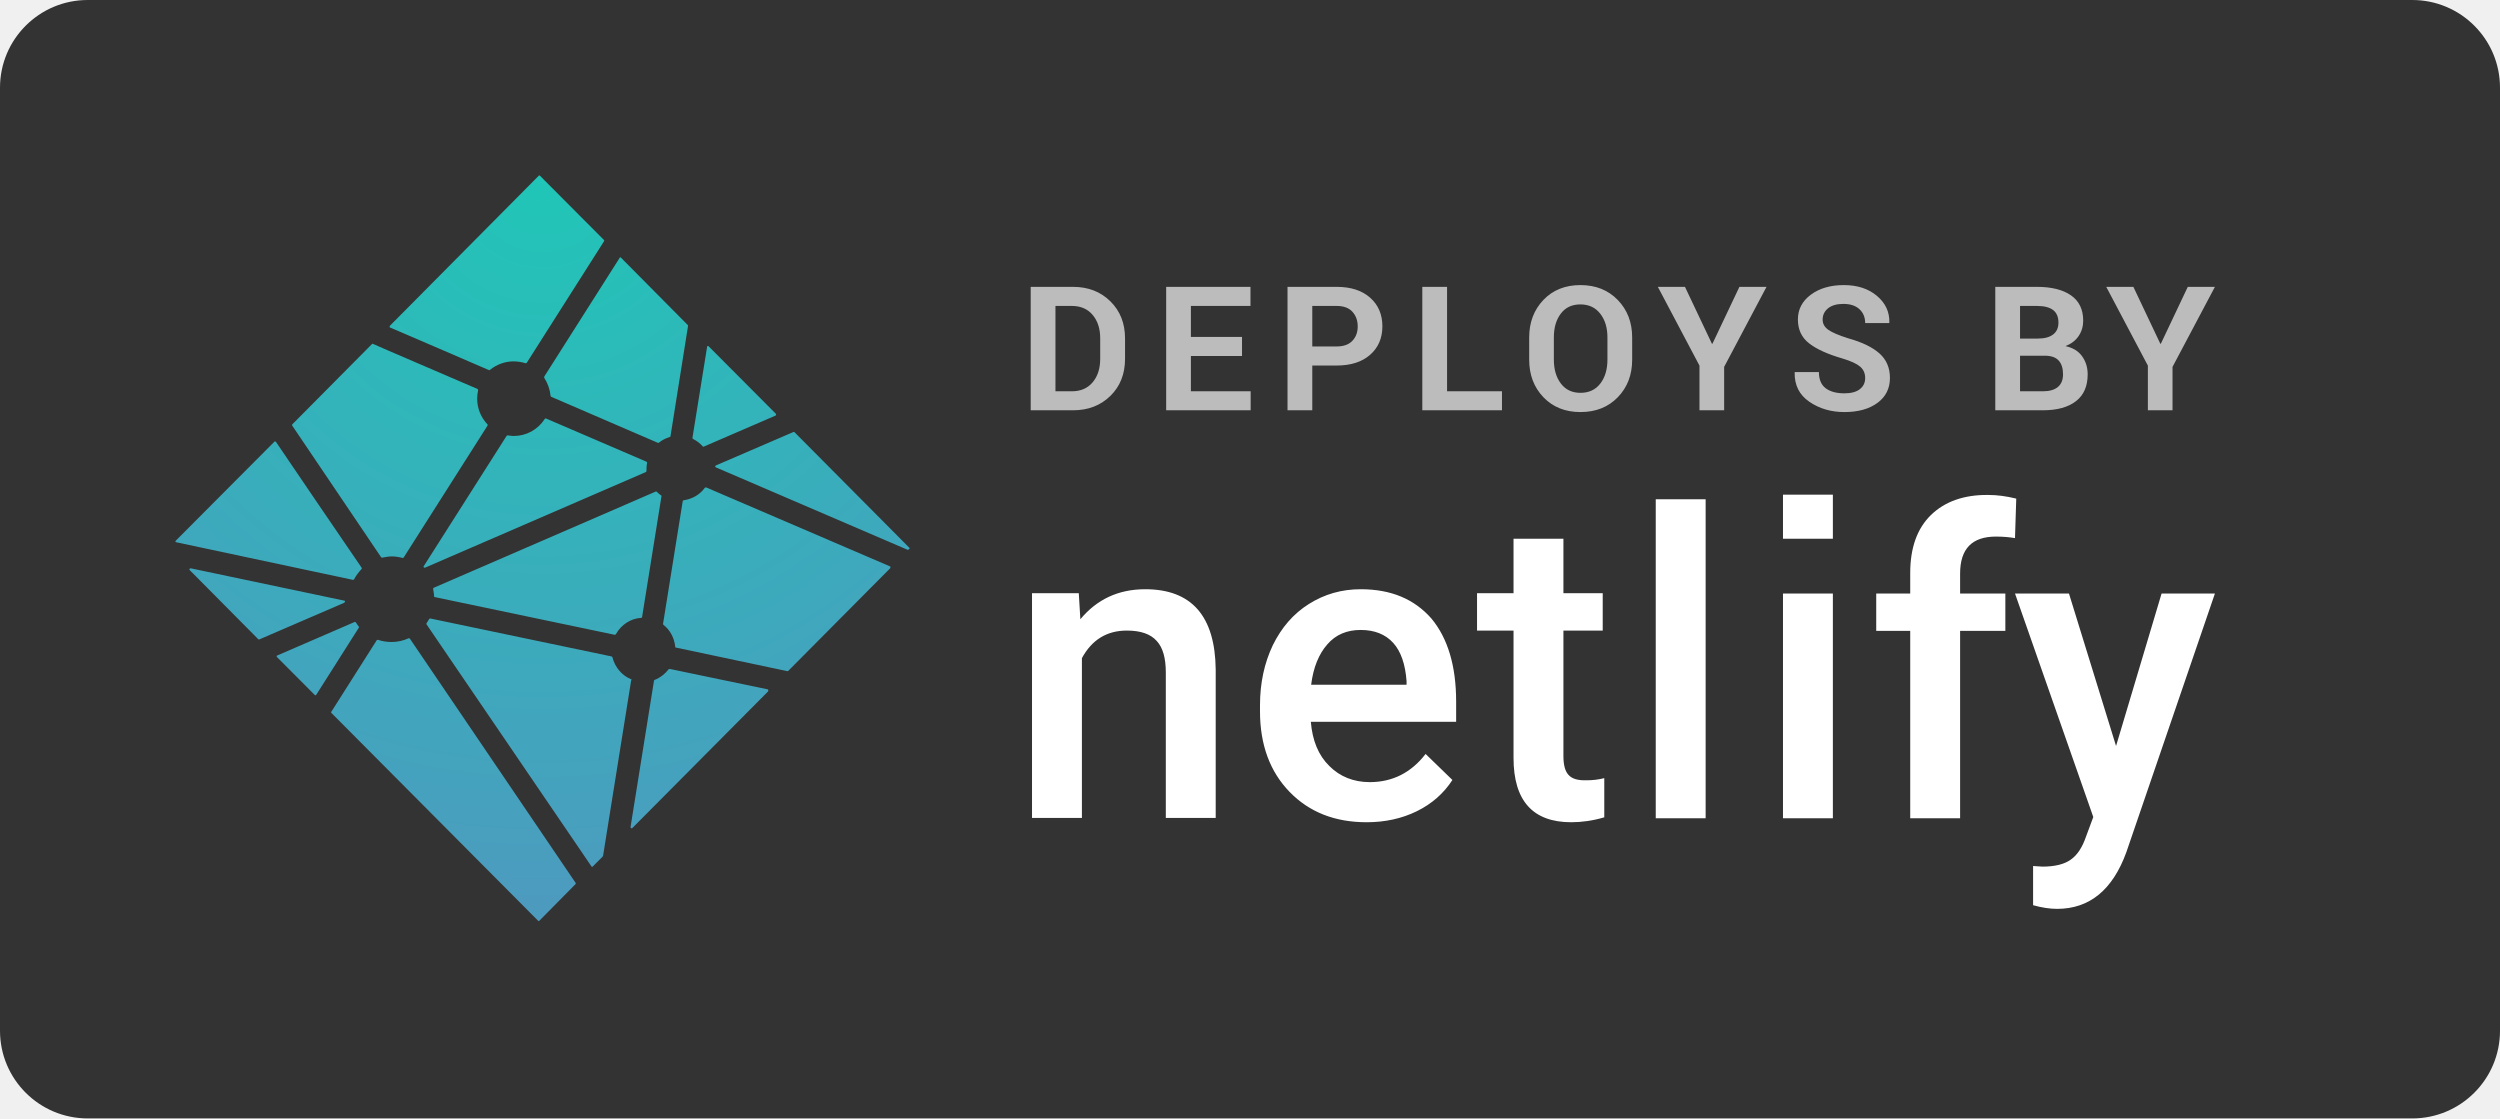
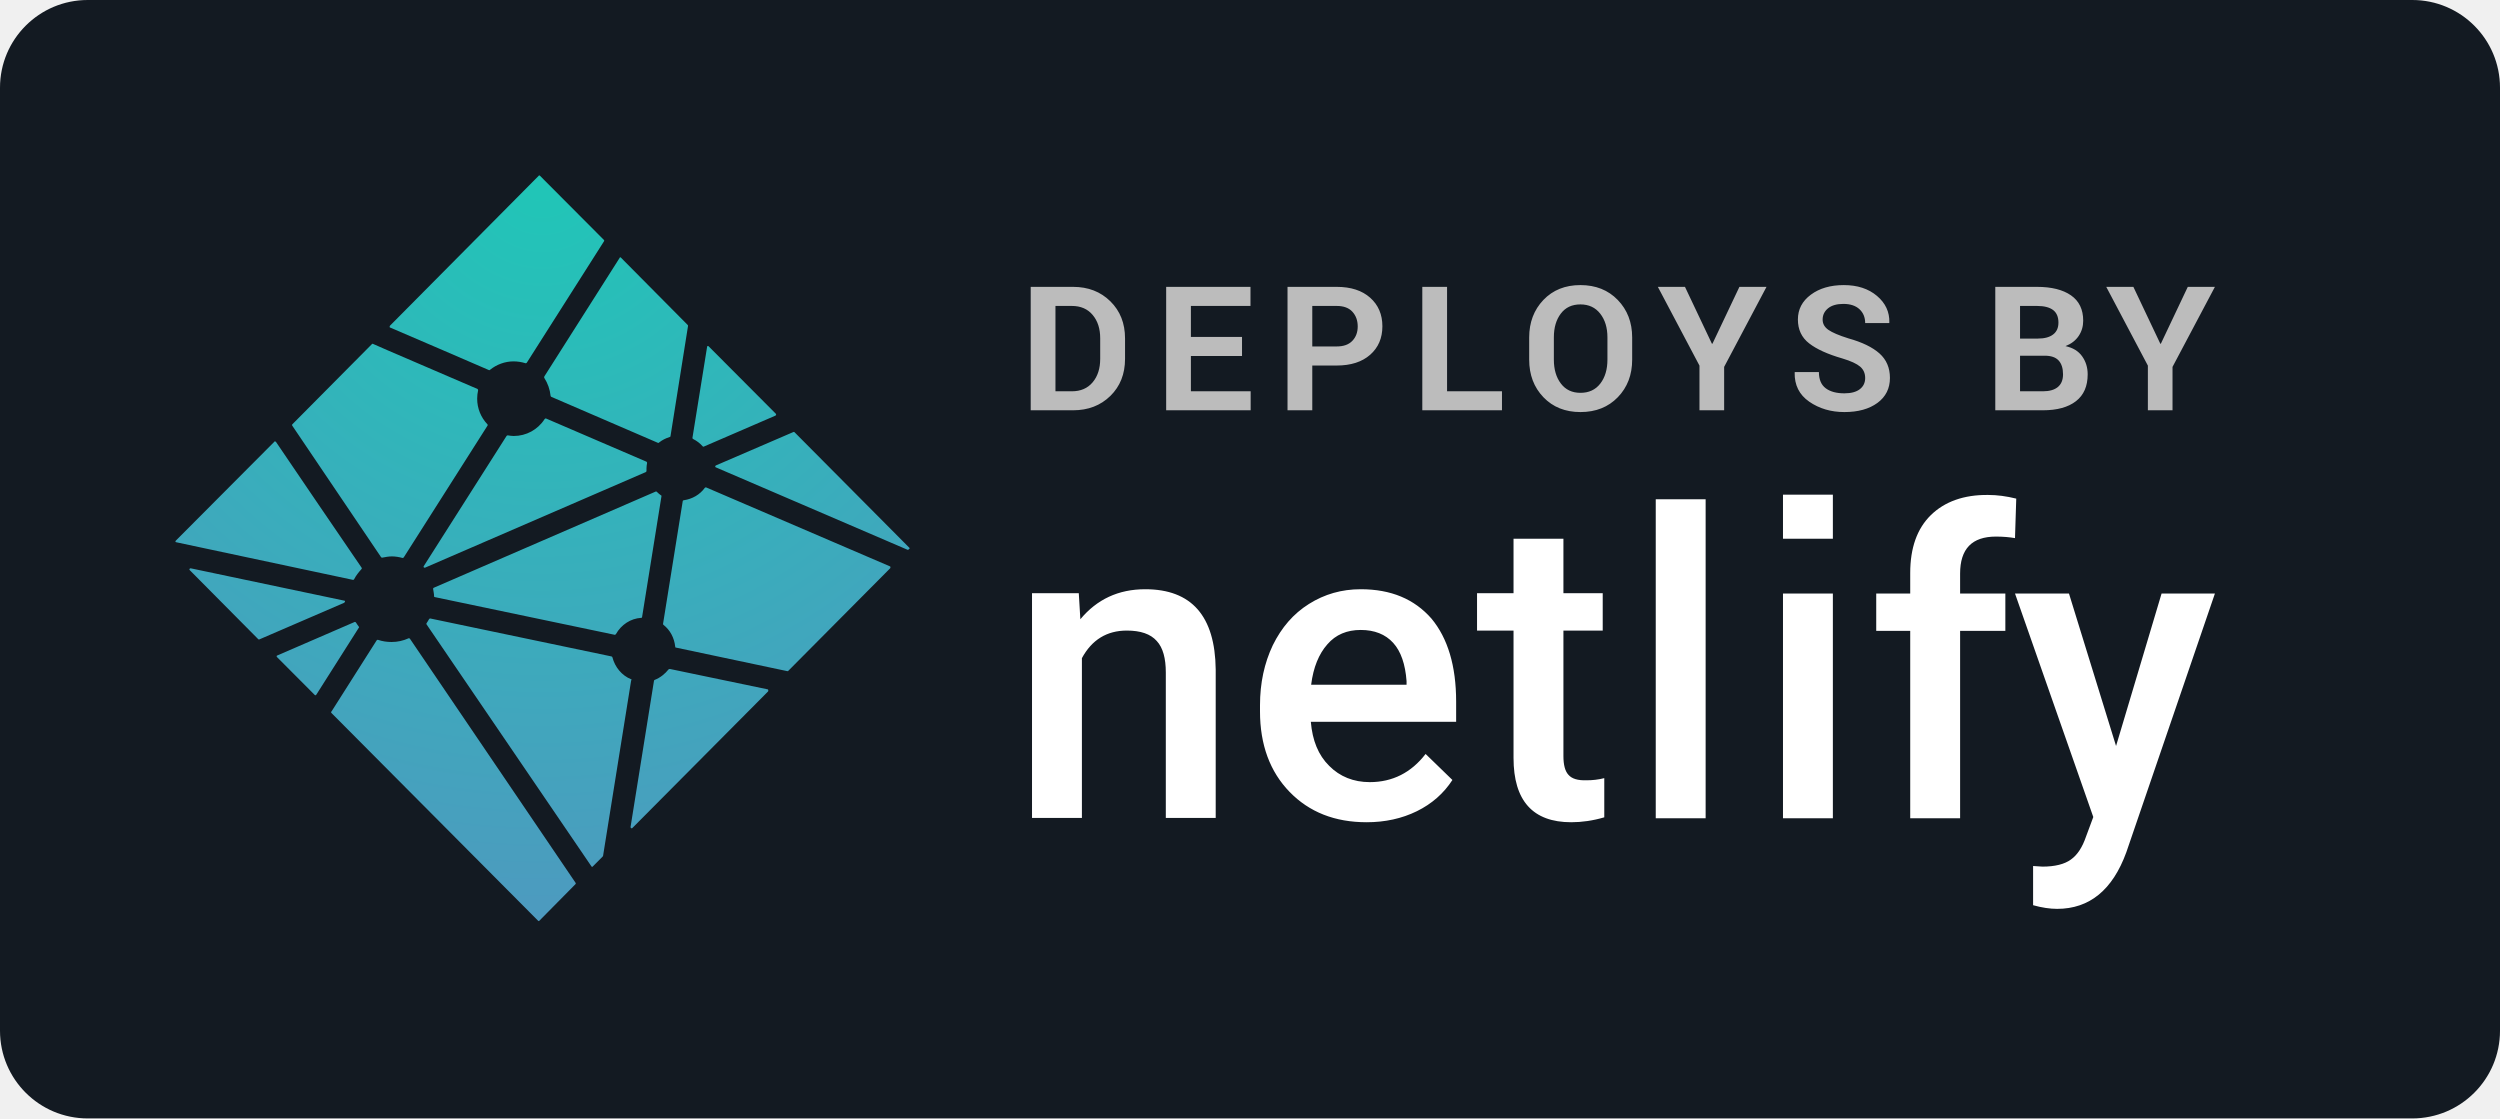
<svg xmlns="http://www.w3.org/2000/svg" viewBox="0 0 114 51" version="1.1">
  <defs>
    <radialGradient cx="50%" cy="0%" fx="50%" fy="0%" r="100%" id="radialGradient-1">
      <stop stop-color="#20C6B7" offset="0%" />
      <stop stop-color="#4D9ABF" offset="100%" />
    </radialGradient>
  </defs>
  <g id="Page-1" stroke="none" stroke-width="1" fill="none" fill-rule="evenodd">
    <g id="netlify-callout-vertical-color-accent">
-       <rect id="Background" fill="#333333" x="0" y="0" width="114" height="51" rx="4" />
+       <rect id="Background" fill="#131A22" x="0" y="0" width="114" height="51" rx="4" />
      <g id="Group" transform="translate(8, 8)">
        <path d="M23.616,12.024 C23.787,12.11 23.93,12.225 24.043,12.353 C24.058,12.368 24.058,12.368 24.072,12.368 L24.086,12.368 L27.362,10.952 C27.377,10.938 27.391,10.923 27.391,10.909 C27.391,10.895 27.391,10.881 27.377,10.866 L24.314,7.792 C24.3,7.778 24.286,7.778 24.286,7.778 L24.271,7.778 C24.257,7.778 24.243,7.792 24.243,7.821 L23.573,11.981 C23.588,11.996 23.602,12.024 23.616,12.024 Z M16.822,9.236 C16.979,9.479 17.078,9.765 17.107,10.051 C17.107,10.066 17.121,10.08 17.135,10.094 L22.007,12.196 L22.021,12.196 C22.035,12.196 22.049,12.196 22.049,12.182 C22.192,12.067 22.363,11.981 22.548,11.924 C22.562,11.924 22.576,11.91 22.576,11.881 L23.374,6.863 C23.374,6.849 23.374,6.834 23.36,6.82 L20.312,3.746 C20.297,3.732 20.297,3.732 20.283,3.732 C20.269,3.732 20.255,3.746 20.255,3.76 L16.822,9.165 C16.808,9.193 16.808,9.222 16.822,9.236 Z M33.459,16.971 L28.231,11.71 C28.217,11.696 28.203,11.696 28.203,11.696 L28.188,11.696 L24.642,13.225 C24.627,13.24 24.613,13.254 24.613,13.268 C24.613,13.283 24.627,13.311 24.642,13.311 L33.387,17.071 L33.402,17.071 C33.416,17.071 33.43,17.071 33.43,17.057 L33.459,17.029 C33.487,17.029 33.487,16.986 33.459,16.971 Z M32.59,17.829 L24.2,14.226 L24.186,14.226 C24.172,14.226 24.157,14.226 24.143,14.241 C23.915,14.555 23.573,14.755 23.175,14.812 C23.16,14.812 23.132,14.827 23.132,14.855 L22.235,20.446 C22.235,20.46 22.235,20.474 22.249,20.489 C22.562,20.732 22.747,21.089 22.79,21.489 C22.79,21.518 22.804,21.532 22.833,21.532 L27.904,22.605 L27.918,22.605 C27.932,22.605 27.946,22.605 27.946,22.59 L32.59,17.915 C32.604,17.901 32.604,17.886 32.604,17.872 C32.604,17.858 32.604,17.844 32.59,17.829 Z M21.48,13.054 L16.893,11.081 L16.879,11.081 C16.865,11.081 16.85,11.095 16.836,11.109 C16.523,11.595 15.996,11.881 15.426,11.881 C15.341,11.881 15.255,11.867 15.155,11.853 L15.141,11.853 C15.127,11.853 15.113,11.867 15.098,11.881 L11.324,17.815 C11.31,17.829 11.31,17.858 11.324,17.872 C11.338,17.886 11.352,17.886 11.367,17.886 L11.381,17.886 L21.451,13.526 C21.465,13.511 21.48,13.497 21.48,13.483 L21.48,13.426 L21.48,13.354 C21.48,13.268 21.494,13.183 21.508,13.111 C21.508,13.082 21.494,13.068 21.48,13.054 Z M27.006,23.434 L22.548,22.505 L22.534,22.505 C22.519,22.505 22.505,22.519 22.491,22.519 C22.32,22.733 22.106,22.905 21.85,23.005 C21.836,23.005 21.821,23.034 21.821,23.048 L20.753,29.711 C20.753,29.739 20.767,29.754 20.782,29.768 L20.81,29.768 C20.824,29.768 20.839,29.768 20.839,29.754 L27.02,23.534 C27.035,23.52 27.035,23.505 27.035,23.491 C27.035,23.448 27.02,23.434 27.006,23.434 Z M20.782,22.976 C20.354,22.805 20.041,22.419 19.927,21.976 C19.927,21.961 19.913,21.947 19.884,21.933 L11.623,20.203 C11.623,20.203 11.623,20.203 11.609,20.203 C11.594,20.203 11.58,20.217 11.566,20.231 C11.523,20.303 11.495,20.36 11.452,20.417 C11.438,20.431 11.438,20.46 11.452,20.474 L18.973,31.512 C18.987,31.526 18.987,31.526 19.001,31.526 C19.015,31.526 19.03,31.526 19.03,31.512 L19.485,31.055 C19.485,31.04 19.5,31.04 19.5,31.026 L20.782,23.019 C20.81,23.019 20.81,22.991 20.782,22.976 Z M11.794,19.188 C11.794,19.216 11.808,19.23 11.837,19.23 L20.027,20.946 L20.041,20.946 C20.055,20.946 20.069,20.932 20.084,20.918 C20.326,20.489 20.753,20.203 21.237,20.174 C21.266,20.174 21.28,20.16 21.28,20.131 L22.163,14.627 C22.163,14.612 22.163,14.584 22.135,14.584 C22.078,14.541 22.021,14.498 21.95,14.426 C21.935,14.412 21.921,14.412 21.921,14.412 L21.907,14.412 L11.78,18.802 C11.751,18.816 11.751,18.83 11.751,18.859 C11.765,18.973 11.794,19.073 11.794,19.188 Z M8.361,20.574 C8.318,20.517 8.276,20.46 8.233,20.389 C8.219,20.374 8.204,20.36 8.19,20.36 L8.176,20.36 L4.643,21.89 C4.629,21.89 4.615,21.904 4.615,21.918 C4.615,21.933 4.615,21.947 4.629,21.961 L6.353,23.691 C6.367,23.706 6.381,23.706 6.381,23.706 C6.395,23.706 6.41,23.691 6.424,23.677 L8.375,20.603 C8.375,20.603 8.375,20.589 8.361,20.574 Z M10.697,21.132 C10.683,21.118 10.669,21.103 10.654,21.103 L10.64,21.103 C10.384,21.218 10.127,21.275 9.857,21.275 C9.643,21.275 9.444,21.246 9.23,21.175 L9.216,21.175 C9.201,21.175 9.187,21.189 9.173,21.204 L7.122,24.435 L7.108,24.449 C7.093,24.463 7.093,24.492 7.108,24.506 L16.537,33.986 C16.551,34 16.566,34 16.566,34 C16.58,34 16.594,34 16.594,33.986 L18.246,32.313 C18.261,32.299 18.261,32.27 18.246,32.256 L10.697,21.132 Z M9.372,17.4 C9.387,17.415 9.401,17.429 9.415,17.429 L9.429,17.429 C9.572,17.4 9.729,17.372 9.871,17.372 C10.028,17.372 10.199,17.4 10.355,17.443 L10.369,17.443 C10.384,17.443 10.398,17.429 10.412,17.415 L14.23,11.41 C14.244,11.395 14.244,11.367 14.23,11.352 C13.93,11.038 13.759,10.623 13.759,10.18 C13.759,10.051 13.774,9.923 13.802,9.794 C13.802,9.765 13.788,9.751 13.774,9.737 C13.289,9.522 9.002,7.692 9.002,7.678 L8.988,7.678 C8.974,7.678 8.959,7.678 8.959,7.692 L5.327,11.352 C5.313,11.367 5.313,11.395 5.327,11.41 L9.372,17.4 Z M9.785,6.934 C9.785,6.934 14.116,8.793 14.301,8.879 L14.315,8.879 C14.329,8.879 14.329,8.879 14.343,8.865 C14.643,8.622 15.027,8.479 15.412,8.479 C15.597,8.479 15.782,8.507 15.967,8.564 L15.982,8.564 C15.996,8.564 16.01,8.55 16.024,8.536 L19.542,3.003 C19.557,2.988 19.557,2.96 19.542,2.945 L16.622,0.014 C16.608,0 16.608,0 16.594,0 C16.58,0 16.566,0 16.566,0.014 L9.785,6.849 C9.771,6.863 9.771,6.877 9.771,6.892 C9.757,6.92 9.771,6.92 9.785,6.934 Z M8.105,18.444 C8.119,18.444 8.133,18.43 8.147,18.415 C8.233,18.244 8.361,18.087 8.489,17.944 C8.504,17.929 8.504,17.901 8.489,17.886 C8.447,17.829 4.586,12.167 4.586,12.153 C4.572,12.139 4.572,12.139 4.544,12.124 C4.53,12.124 4.515,12.124 4.515,12.139 L0.014,16.657 C0,16.671 0,16.685 0,16.7 C0,16.714 0.014,16.728 0.043,16.728 L8.105,18.444 C8.09,18.444 8.09,18.444 8.105,18.444 Z M7.734,19.431 C7.734,19.402 7.72,19.388 7.692,19.388 L0.698,17.915 C0.698,17.915 0.698,17.915 0.684,17.915 C0.669,17.915 0.655,17.929 0.641,17.944 C0.627,17.958 0.641,17.987 0.655,18.001 L3.775,21.146 C3.789,21.161 3.803,21.161 3.803,21.161 L3.817,21.161 L7.692,19.488 C7.72,19.459 7.734,19.445 7.734,19.431 Z" id="Combined-Shape-Copy" fill="url(#radialGradient-1)" />
        <path d="M67.502,14.765 L69.777,14.765 L69.777,29.312 L67.502,29.312 L67.502,14.765 Z M44.222,18.869 C42.999,18.869 42.018,19.33 41.264,20.238 L41.193,19.051 L39.06,19.051 L39.06,29.298 L41.335,29.298 L41.335,22.011 C41.79,21.173 42.473,20.754 43.383,20.754 C44.009,20.754 44.464,20.908 44.748,21.229 C45.033,21.536 45.161,22.025 45.161,22.667 L45.161,29.298 L47.436,29.298 L47.436,22.527 C47.408,20.098 46.341,18.869 44.222,18.869 Z M54.049,18.869 C53.181,18.869 52.399,19.093 51.688,19.54 C50.977,19.986 50.437,20.615 50.039,21.424 C49.655,22.234 49.456,23.141 49.456,24.161 L49.456,24.44 C49.456,25.961 49.911,27.19 50.806,28.111 C51.702,29.033 52.869,29.494 54.319,29.494 C55.158,29.494 55.926,29.326 56.609,28.991 C57.291,28.656 57.832,28.181 58.23,27.567 L57.007,26.38 C56.353,27.232 55.499,27.665 54.461,27.665 C53.722,27.665 53.096,27.413 52.613,26.925 C52.115,26.436 51.845,25.766 51.774,24.914 L58.4,24.914 L58.4,23.993 C58.4,22.36 58.017,21.103 57.277,20.21 C56.495,19.316 55.428,18.869 54.049,18.869 Z M56.125,23.225 L51.788,23.225 C51.887,22.429 52.143,21.815 52.527,21.382 C52.911,20.936 53.423,20.726 54.049,20.726 C54.675,20.726 55.172,20.922 55.528,21.313 C55.883,21.703 56.082,22.29 56.139,23.058 L56.139,23.225 L56.125,23.225 Z M63.52,27.33 C63.364,27.162 63.292,26.869 63.292,26.478 L63.292,20.754 L65.084,20.754 L65.084,19.051 L63.292,19.051 L63.292,16.566 L61.017,16.566 L61.017,19.051 L59.353,19.051 L59.353,20.754 L61.017,20.754 L61.017,26.562 C61.017,28.516 61.899,29.494 63.648,29.494 C64.132,29.494 64.629,29.424 65.155,29.27 L65.155,27.483 C64.885,27.553 64.615,27.581 64.359,27.581 C63.947,27.595 63.676,27.511 63.52,27.33 Z M73.304,19.065 L75.579,19.065 L75.579,29.312 L73.304,29.312 L73.304,19.065 Z M88.492,26.017 L86.345,19.065 L83.884,19.065 L87.454,29.256 L87.127,30.136 C86.956,30.638 86.729,30.987 86.43,31.197 C86.146,31.406 85.705,31.518 85.136,31.518 L84.709,31.49 L84.709,33.277 C85.107,33.389 85.477,33.444 85.804,33.444 C87.283,33.444 88.336,32.579 88.961,30.862 L93,19.065 L90.568,19.065 L88.492,26.017 Z M80.045,15.491 C79.419,16.105 79.106,16.985 79.106,18.13 L79.106,19.065 L77.556,19.065 L77.556,20.768 L79.106,20.768 L79.106,29.312 L81.381,29.312 L81.381,20.768 L83.444,20.768 L83.444,19.065 L81.381,19.065 L81.381,18.157 C81.381,17.027 81.922,16.468 83.017,16.468 C83.344,16.468 83.643,16.496 83.884,16.538 L83.941,14.737 C83.486,14.625 83.074,14.57 82.661,14.57 C81.552,14.556 80.67,14.877 80.045,15.491 Z M75.579,14.556 L75.579,16.566 L73.304,16.566 L73.304,14.556 L75.579,14.556 Z" id="Combined-Shape" fill="#FFFFFF" />
      </g>
      <path d="M47,18.709 L47,13.081 L48.933,13.081 C49.621,13.081 50.187,13.301 50.633,13.74 C51.079,14.18 51.302,14.743 51.302,15.431 L51.302,16.363 C51.302,17.053 51.079,17.617 50.633,18.054 C50.187,18.49 49.621,18.709 48.933,18.709 L47,18.709 Z M48.129,13.951 L48.129,17.843 L48.875,17.843 C49.279,17.843 49.596,17.706 49.825,17.433 C50.055,17.16 50.169,16.803 50.169,16.363 L50.169,15.423 C50.169,14.988 50.055,14.634 49.825,14.361 C49.596,14.087 49.279,13.951 48.875,13.951 L48.129,13.951 Z M56.636,16.235 L54.305,16.235 L54.305,17.843 L57.03,17.843 L57.03,18.709 L53.177,18.709 L53.177,13.081 L57.022,13.081 L57.022,13.951 L54.305,13.951 L54.305,15.365 L56.636,15.365 L56.636,16.235 Z M59.84,16.668 L59.84,18.709 L58.711,18.709 L58.711,13.081 L60.953,13.081 C61.6,13.081 62.109,13.246 62.48,13.576 C62.851,13.906 63.037,14.34 63.037,14.878 C63.037,15.417 62.851,15.85 62.48,16.177 C62.109,16.504 61.6,16.668 60.953,16.668 L59.84,16.668 Z M59.84,15.798 L60.953,15.798 C61.268,15.798 61.506,15.713 61.668,15.541 C61.831,15.37 61.912,15.152 61.912,14.886 C61.912,14.616 61.831,14.392 61.67,14.216 C61.509,14.039 61.27,13.951 60.953,13.951 L59.84,13.951 L59.84,15.798 Z M65.986,17.843 L68.49,17.843 L68.49,18.709 L64.857,18.709 L64.857,13.081 L65.986,13.081 L65.986,17.843 Z M74.427,16.401 C74.427,17.092 74.209,17.663 73.772,18.114 C73.335,18.565 72.768,18.79 72.069,18.79 C71.376,18.79 70.813,18.565 70.38,18.114 C69.947,17.663 69.731,17.092 69.731,16.401 L69.731,15.389 C69.731,14.701 69.947,14.131 70.378,13.678 C70.81,13.226 71.372,13 72.066,13 C72.764,13 73.332,13.226 73.77,13.678 C74.208,14.131 74.427,14.701 74.427,15.389 L74.427,16.401 Z M73.299,15.381 C73.299,14.943 73.189,14.583 72.97,14.303 C72.751,14.022 72.449,13.881 72.066,13.881 C71.682,13.881 71.384,14.021 71.173,14.301 C70.961,14.58 70.856,14.94 70.856,15.381 L70.856,16.401 C70.856,16.847 70.963,17.21 71.177,17.491 C71.39,17.772 71.688,17.913 72.069,17.913 C72.456,17.913 72.757,17.772 72.974,17.491 C73.19,17.21 73.299,16.847 73.299,16.401 L73.299,15.381 Z M78.064,15.675 L78.087,15.675 L79.317,13.081 L80.553,13.081 L78.621,16.73 L78.621,18.709 L77.496,18.709 L77.496,16.672 L75.598,13.081 L76.835,13.081 L78.064,15.675 Z M85.052,17.24 C85.052,17.024 84.976,16.85 84.822,16.718 C84.669,16.587 84.401,16.463 84.017,16.347 C83.347,16.154 82.84,15.925 82.498,15.659 C82.155,15.394 81.984,15.03 81.984,14.569 C81.984,14.108 82.18,13.731 82.573,13.439 C82.966,13.146 83.468,13 84.078,13 C84.697,13 85.201,13.164 85.59,13.493 C85.979,13.821 86.167,14.227 86.154,14.708 L86.146,14.732 L85.052,14.732 C85.052,14.471 84.965,14.261 84.792,14.1 C84.618,13.939 84.373,13.858 84.059,13.858 C83.758,13.858 83.524,13.925 83.359,14.059 C83.195,14.193 83.112,14.364 83.112,14.573 C83.112,14.764 83.2,14.92 83.377,15.043 C83.553,15.165 83.858,15.295 84.291,15.431 C84.912,15.604 85.382,15.832 85.702,16.115 C86.021,16.399 86.181,16.771 86.181,17.232 C86.181,17.714 85.991,18.094 85.611,18.373 C85.231,18.651 84.729,18.79 84.105,18.79 C83.492,18.79 82.958,18.632 82.501,18.317 C82.045,18.001 81.824,17.558 81.837,16.989 L81.844,16.966 L82.942,16.966 C82.942,17.301 83.044,17.546 83.249,17.702 C83.454,17.858 83.74,17.936 84.105,17.936 C84.412,17.936 84.647,17.873 84.809,17.746 C84.971,17.62 85.052,17.451 85.052,17.24 Z M90.985,18.709 L90.985,13.081 L92.887,13.081 C93.549,13.081 94.066,13.21 94.437,13.468 C94.808,13.725 94.994,14.111 94.994,14.623 C94.994,14.884 94.925,15.116 94.787,15.321 C94.649,15.526 94.449,15.68 94.186,15.783 C94.523,15.855 94.777,16.01 94.945,16.247 C95.114,16.484 95.198,16.758 95.198,17.07 C95.198,17.609 95.021,18.016 94.665,18.293 C94.309,18.57 93.806,18.709 93.154,18.709 L90.985,18.709 Z M92.114,16.22 L92.114,17.843 L93.154,17.843 C93.453,17.843 93.681,17.778 93.838,17.648 C93.995,17.518 94.074,17.325 94.074,17.07 C94.074,16.794 94.007,16.584 93.873,16.438 C93.739,16.292 93.527,16.22 93.239,16.22 L92.114,16.22 Z M92.114,15.439 L92.926,15.439 C93.227,15.439 93.459,15.377 93.621,15.253 C93.784,15.13 93.865,14.949 93.865,14.712 C93.865,14.452 93.783,14.26 93.62,14.136 C93.456,14.013 93.212,13.951 92.887,13.951 L92.114,13.951 L92.114,15.439 Z M98.511,15.675 L98.534,15.675 L99.763,13.081 L101,13.081 L99.067,16.73 L99.067,18.709 L97.943,18.709 L97.943,16.672 L96.045,13.081 L97.282,13.081 L98.511,15.675 Z" id="DEPLOYS-BY" fill="#BCBCBC" />
    </g>
  </g>
</svg>
